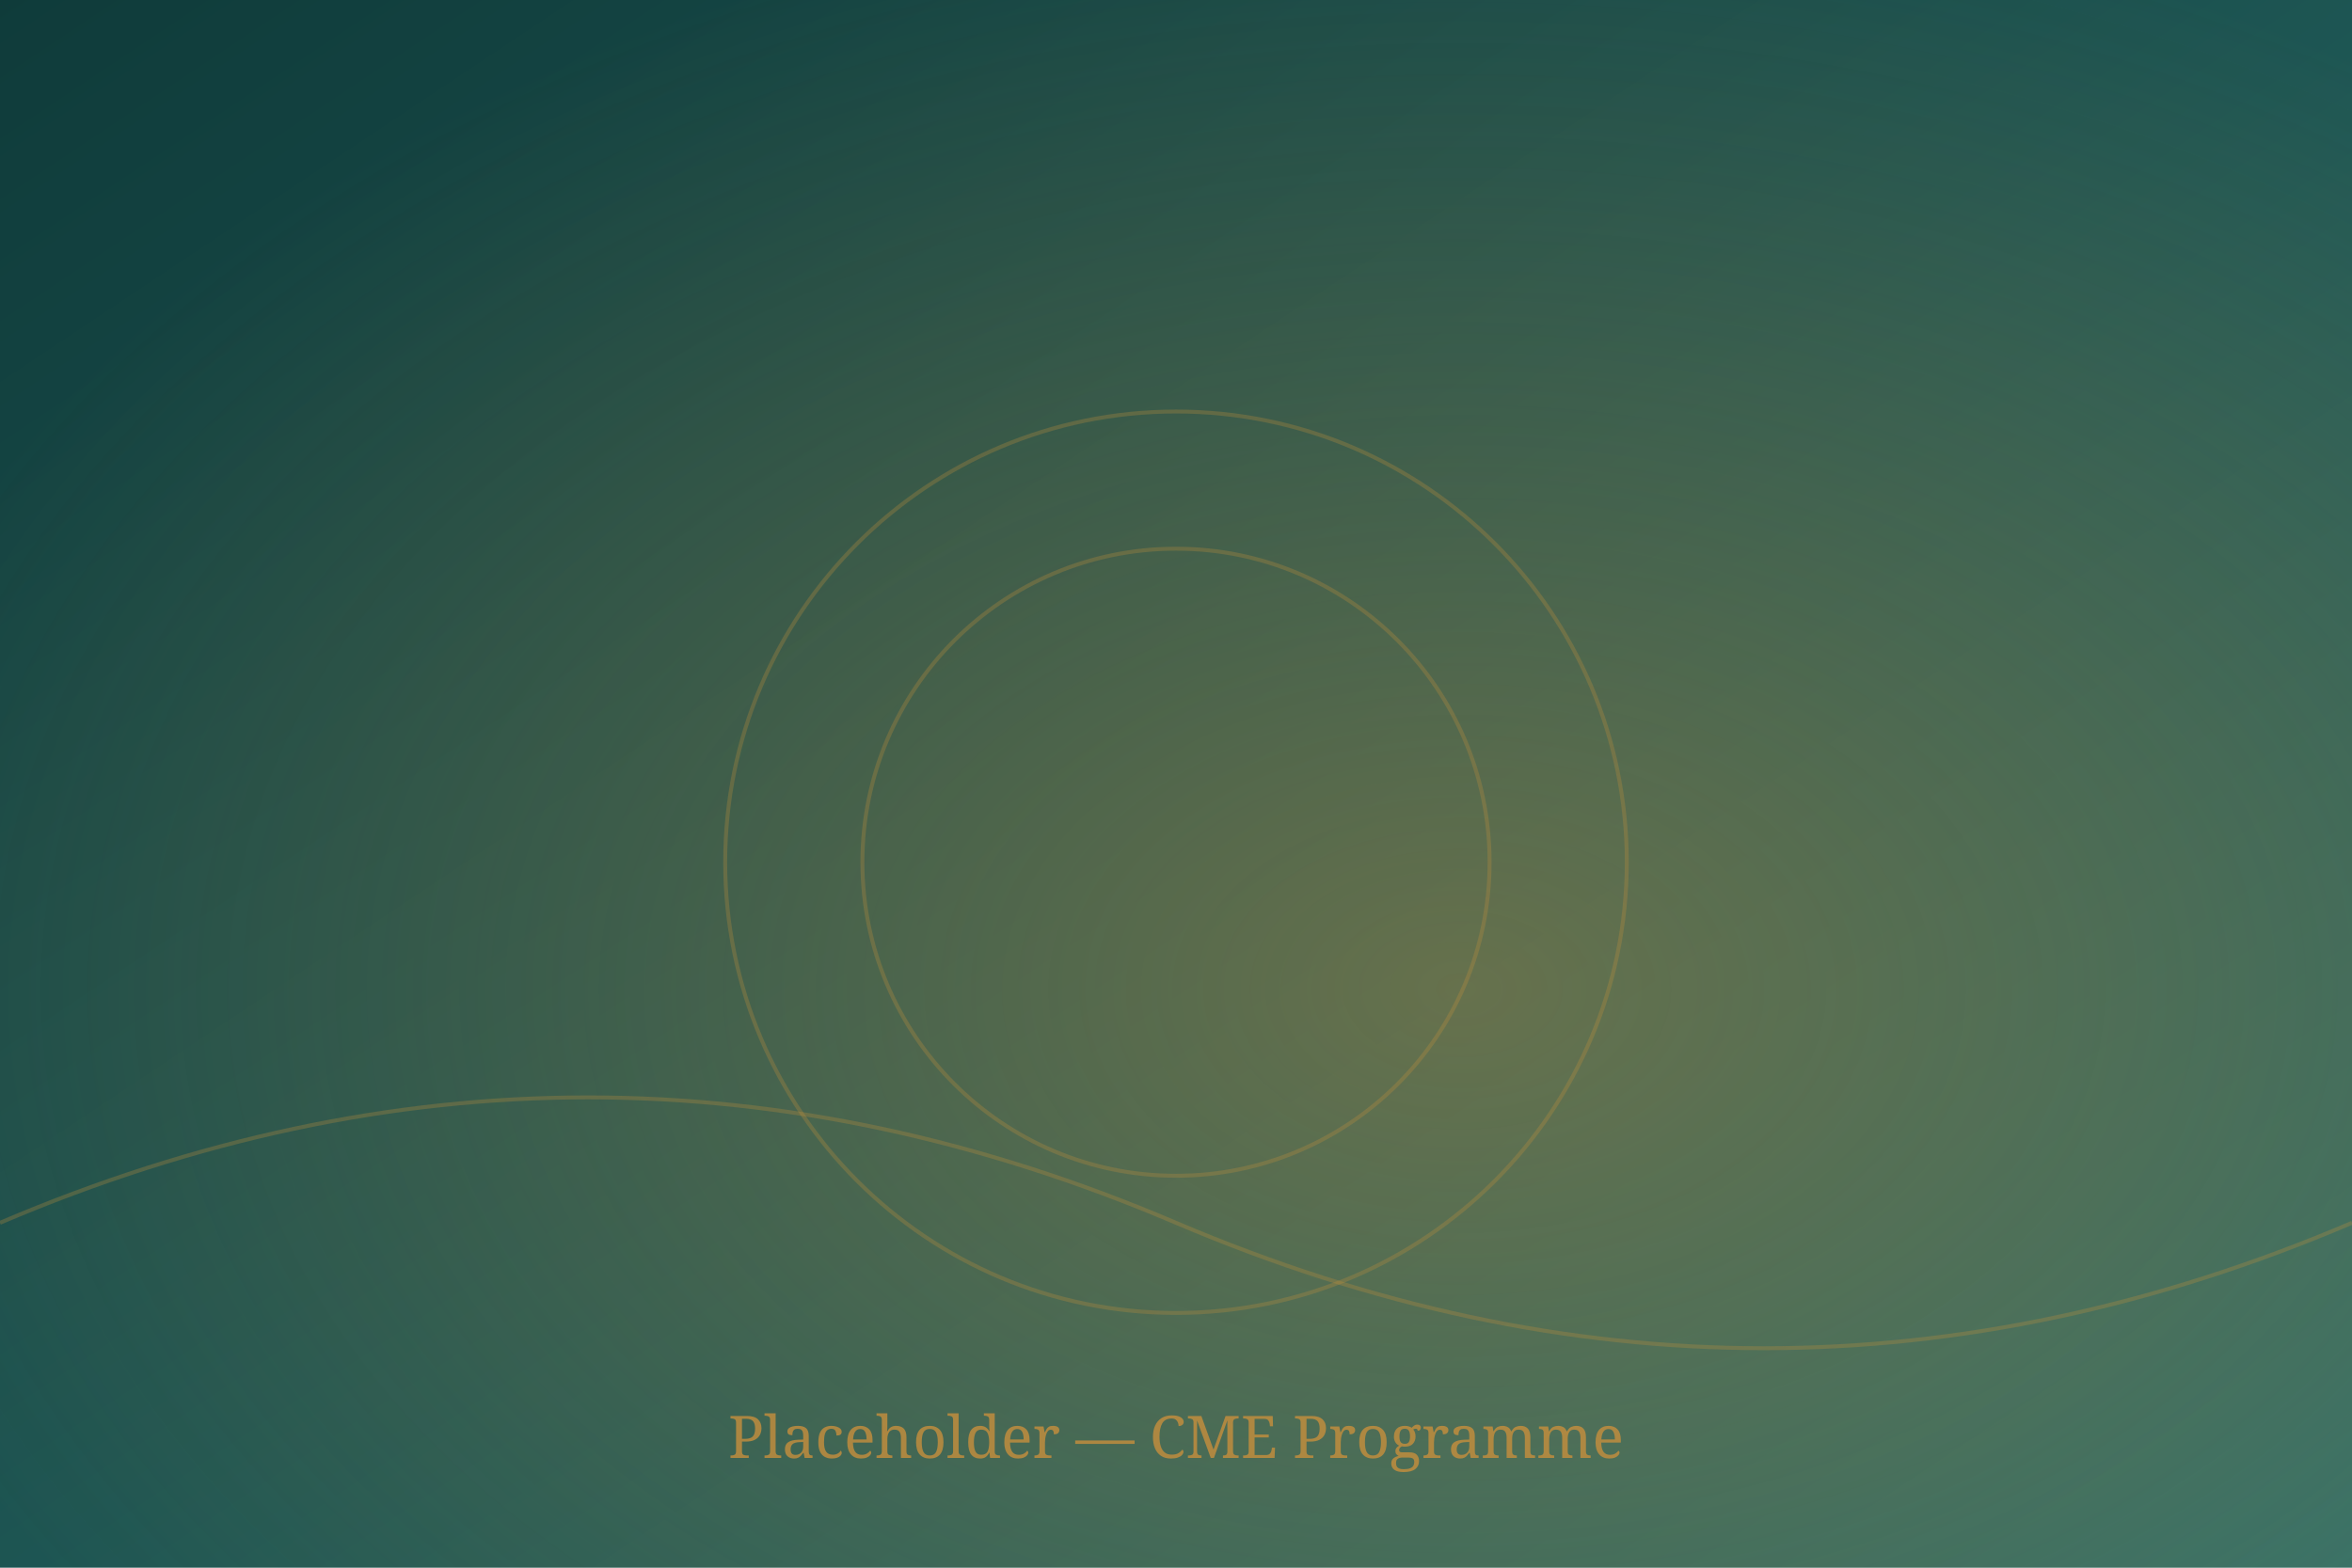
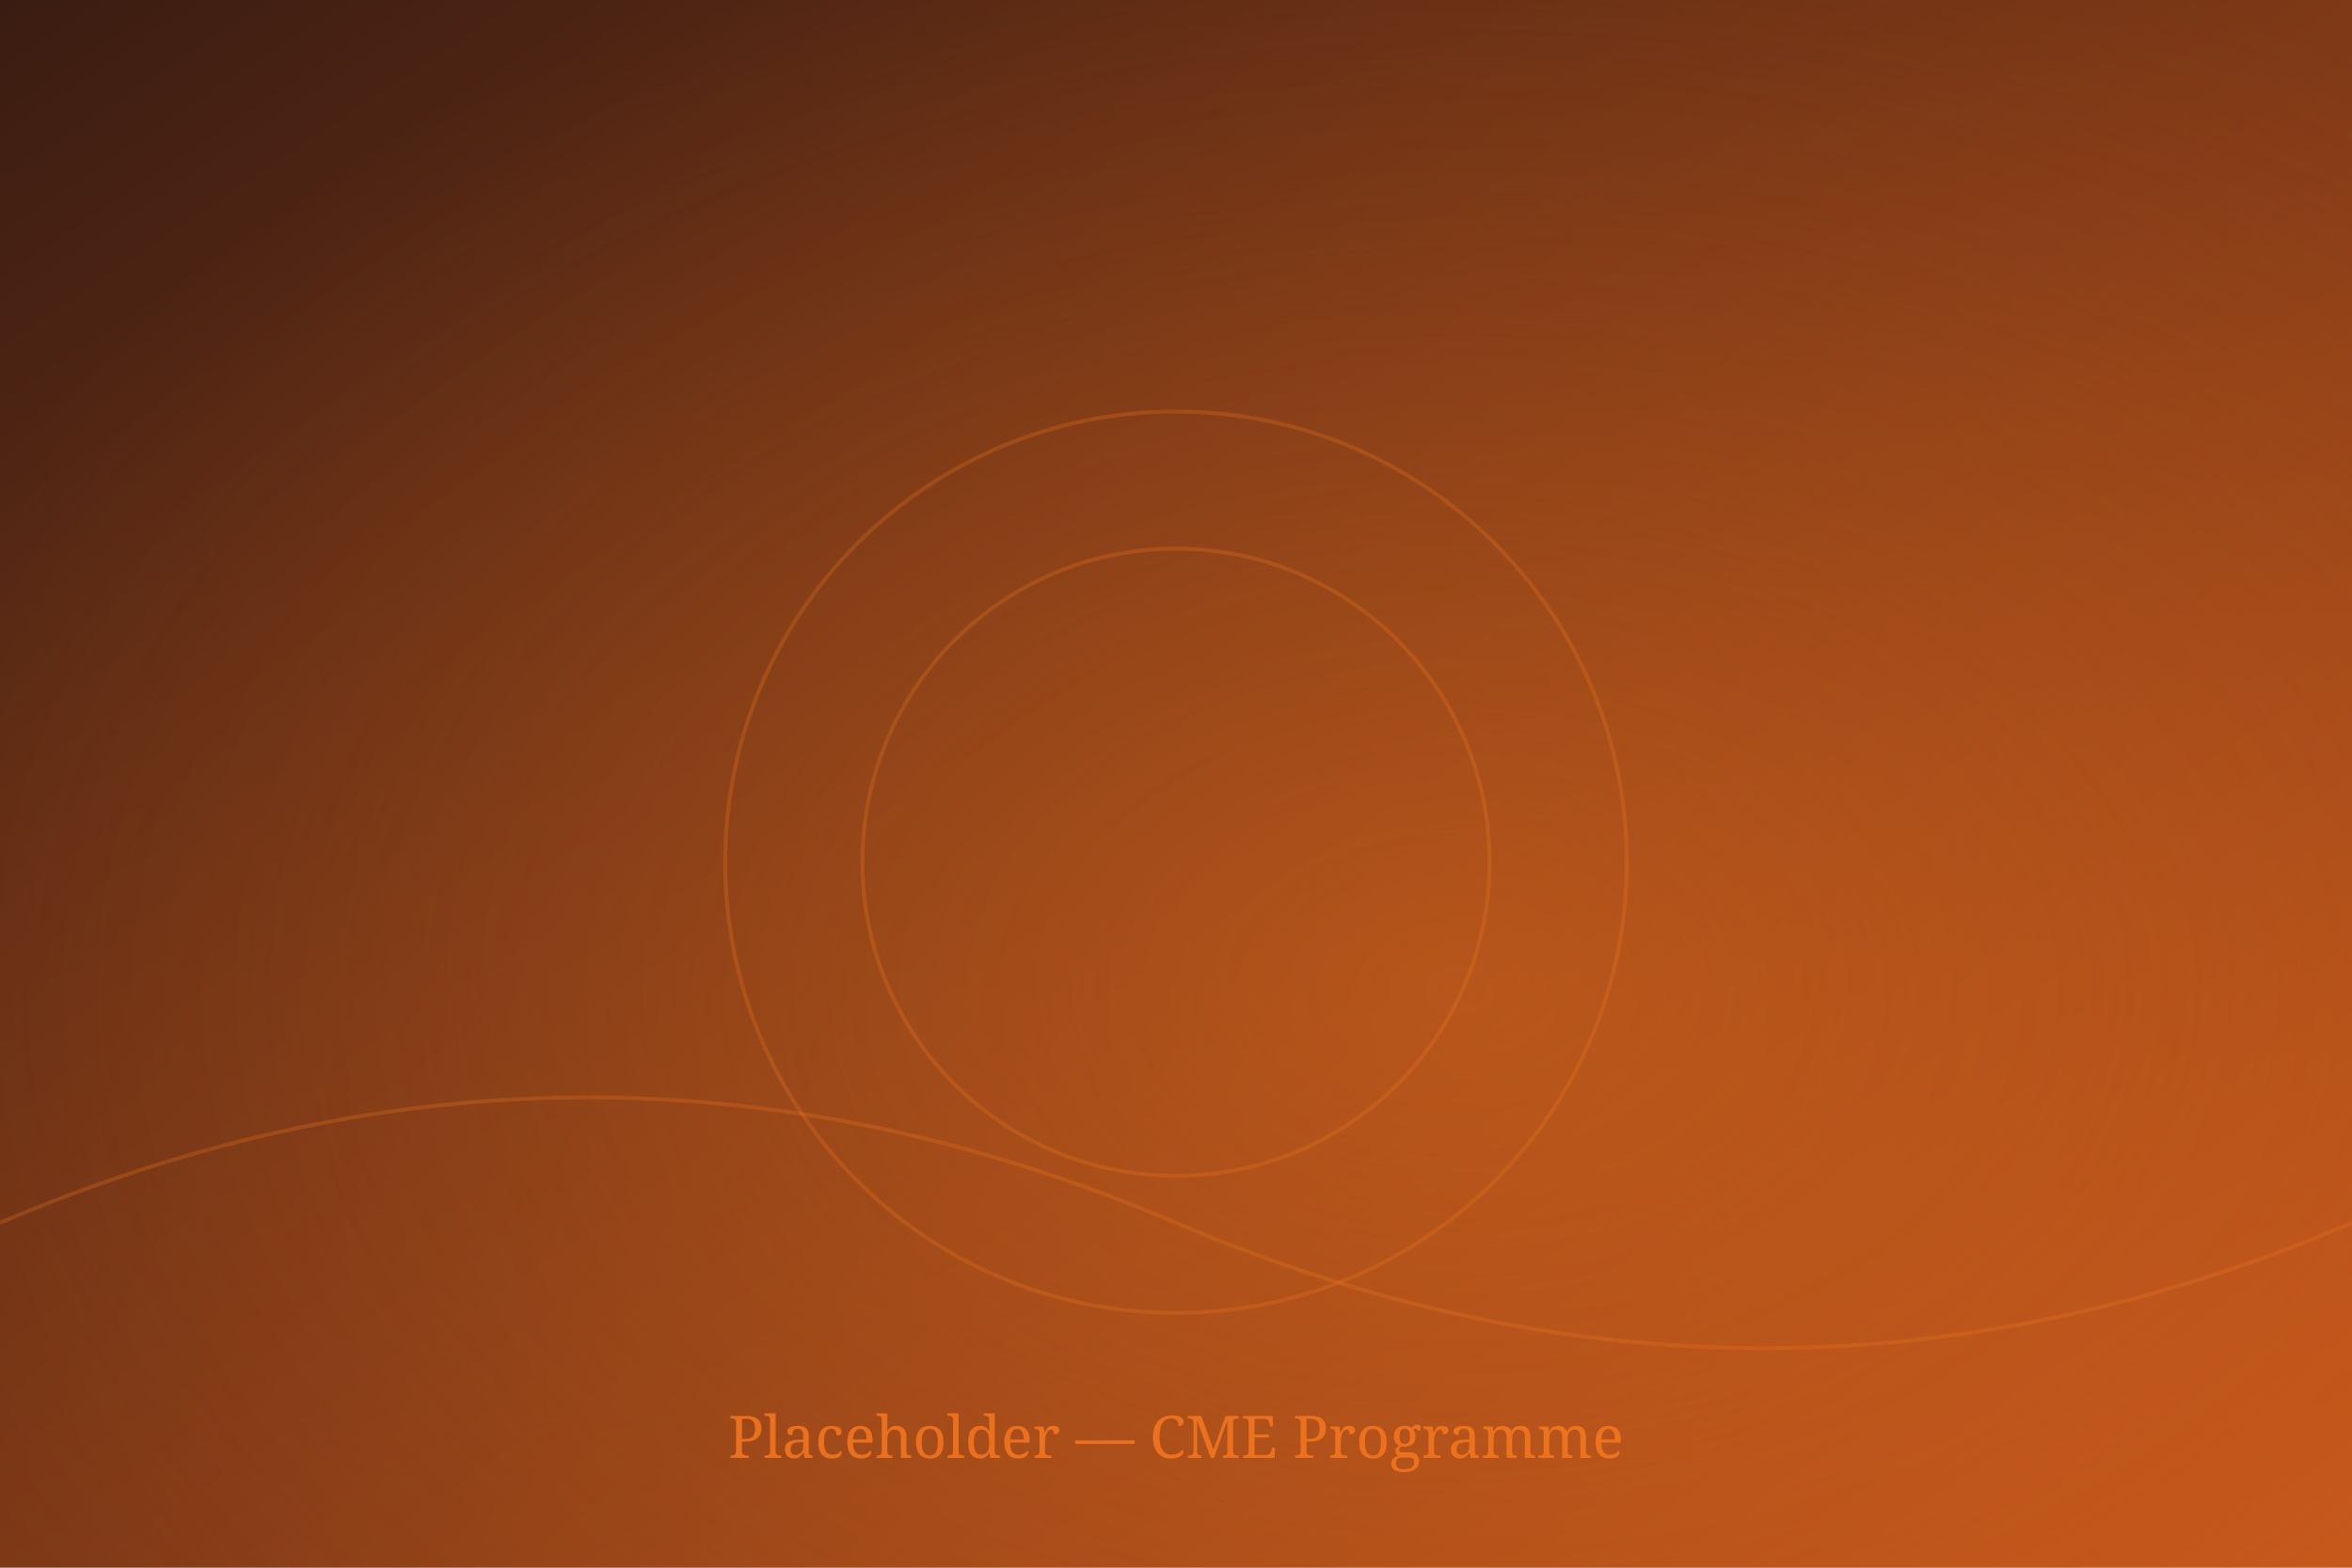
<svg xmlns="http://www.w3.org/2000/svg" viewBox="0 0 1200 800" width="1200" height="800" role="img" aria-label="Placeholder — CME Programme">
  <defs>
    <linearGradient id="g" x1="0" y1="0" x2="1" y2="1">
-       <stop offset="0%" stop-color="#0f3b3a" />
-       <stop offset="100%" stop-color="#2b6f6b" />
+       <stop offset="0%" stop-color="#3a1c12" />
+       <stop offset="100%" stop-color="#c2551b" />
    </linearGradient>
    <radialGradient id="r" cx="62%" cy="63%" r="70%">
-       <stop offset="0%" stop-color="#c78f3c" stop-opacity="0.42" />
-       <stop offset="100%" stop-color="#c78f3c" stop-opacity="0" />
+       <stop offset="0%" stop-color="#F47720" stop-opacity="0.40" />
+       <stop offset="100%" stop-color="#F47720" stop-opacity="0" />
    </radialGradient>
  </defs>
  <rect width="1200" height="800" fill="url(#g)" />
  <rect width="1200" height="800" fill="url(#r)" />
-   <g fill="none" stroke="#c78f3c" stroke-opacity="0.28" stroke-width="2">
+   <g fill="none" stroke="#F47720" stroke-opacity="0.26" stroke-width="2">
    <circle cx="600" cy="440" r="160" />
    <circle cx="600" cy="440" r="230" />
    <path d="M0 624 Q 300 496 600 624 T 1200 624" />
  </g>
-   <text x="600" y="744" font-family="Georgia, serif" font-size="30" fill="#c78f3c" fill-opacity="0.8" text-anchor="middle">Placeholder — CME Programme</text>
+   <text x="600" y="744" font-family="Georgia, serif" font-size="30" fill="#F47720" fill-opacity="0.85" text-anchor="middle">Placeholder — CME Programme</text>
</svg>
